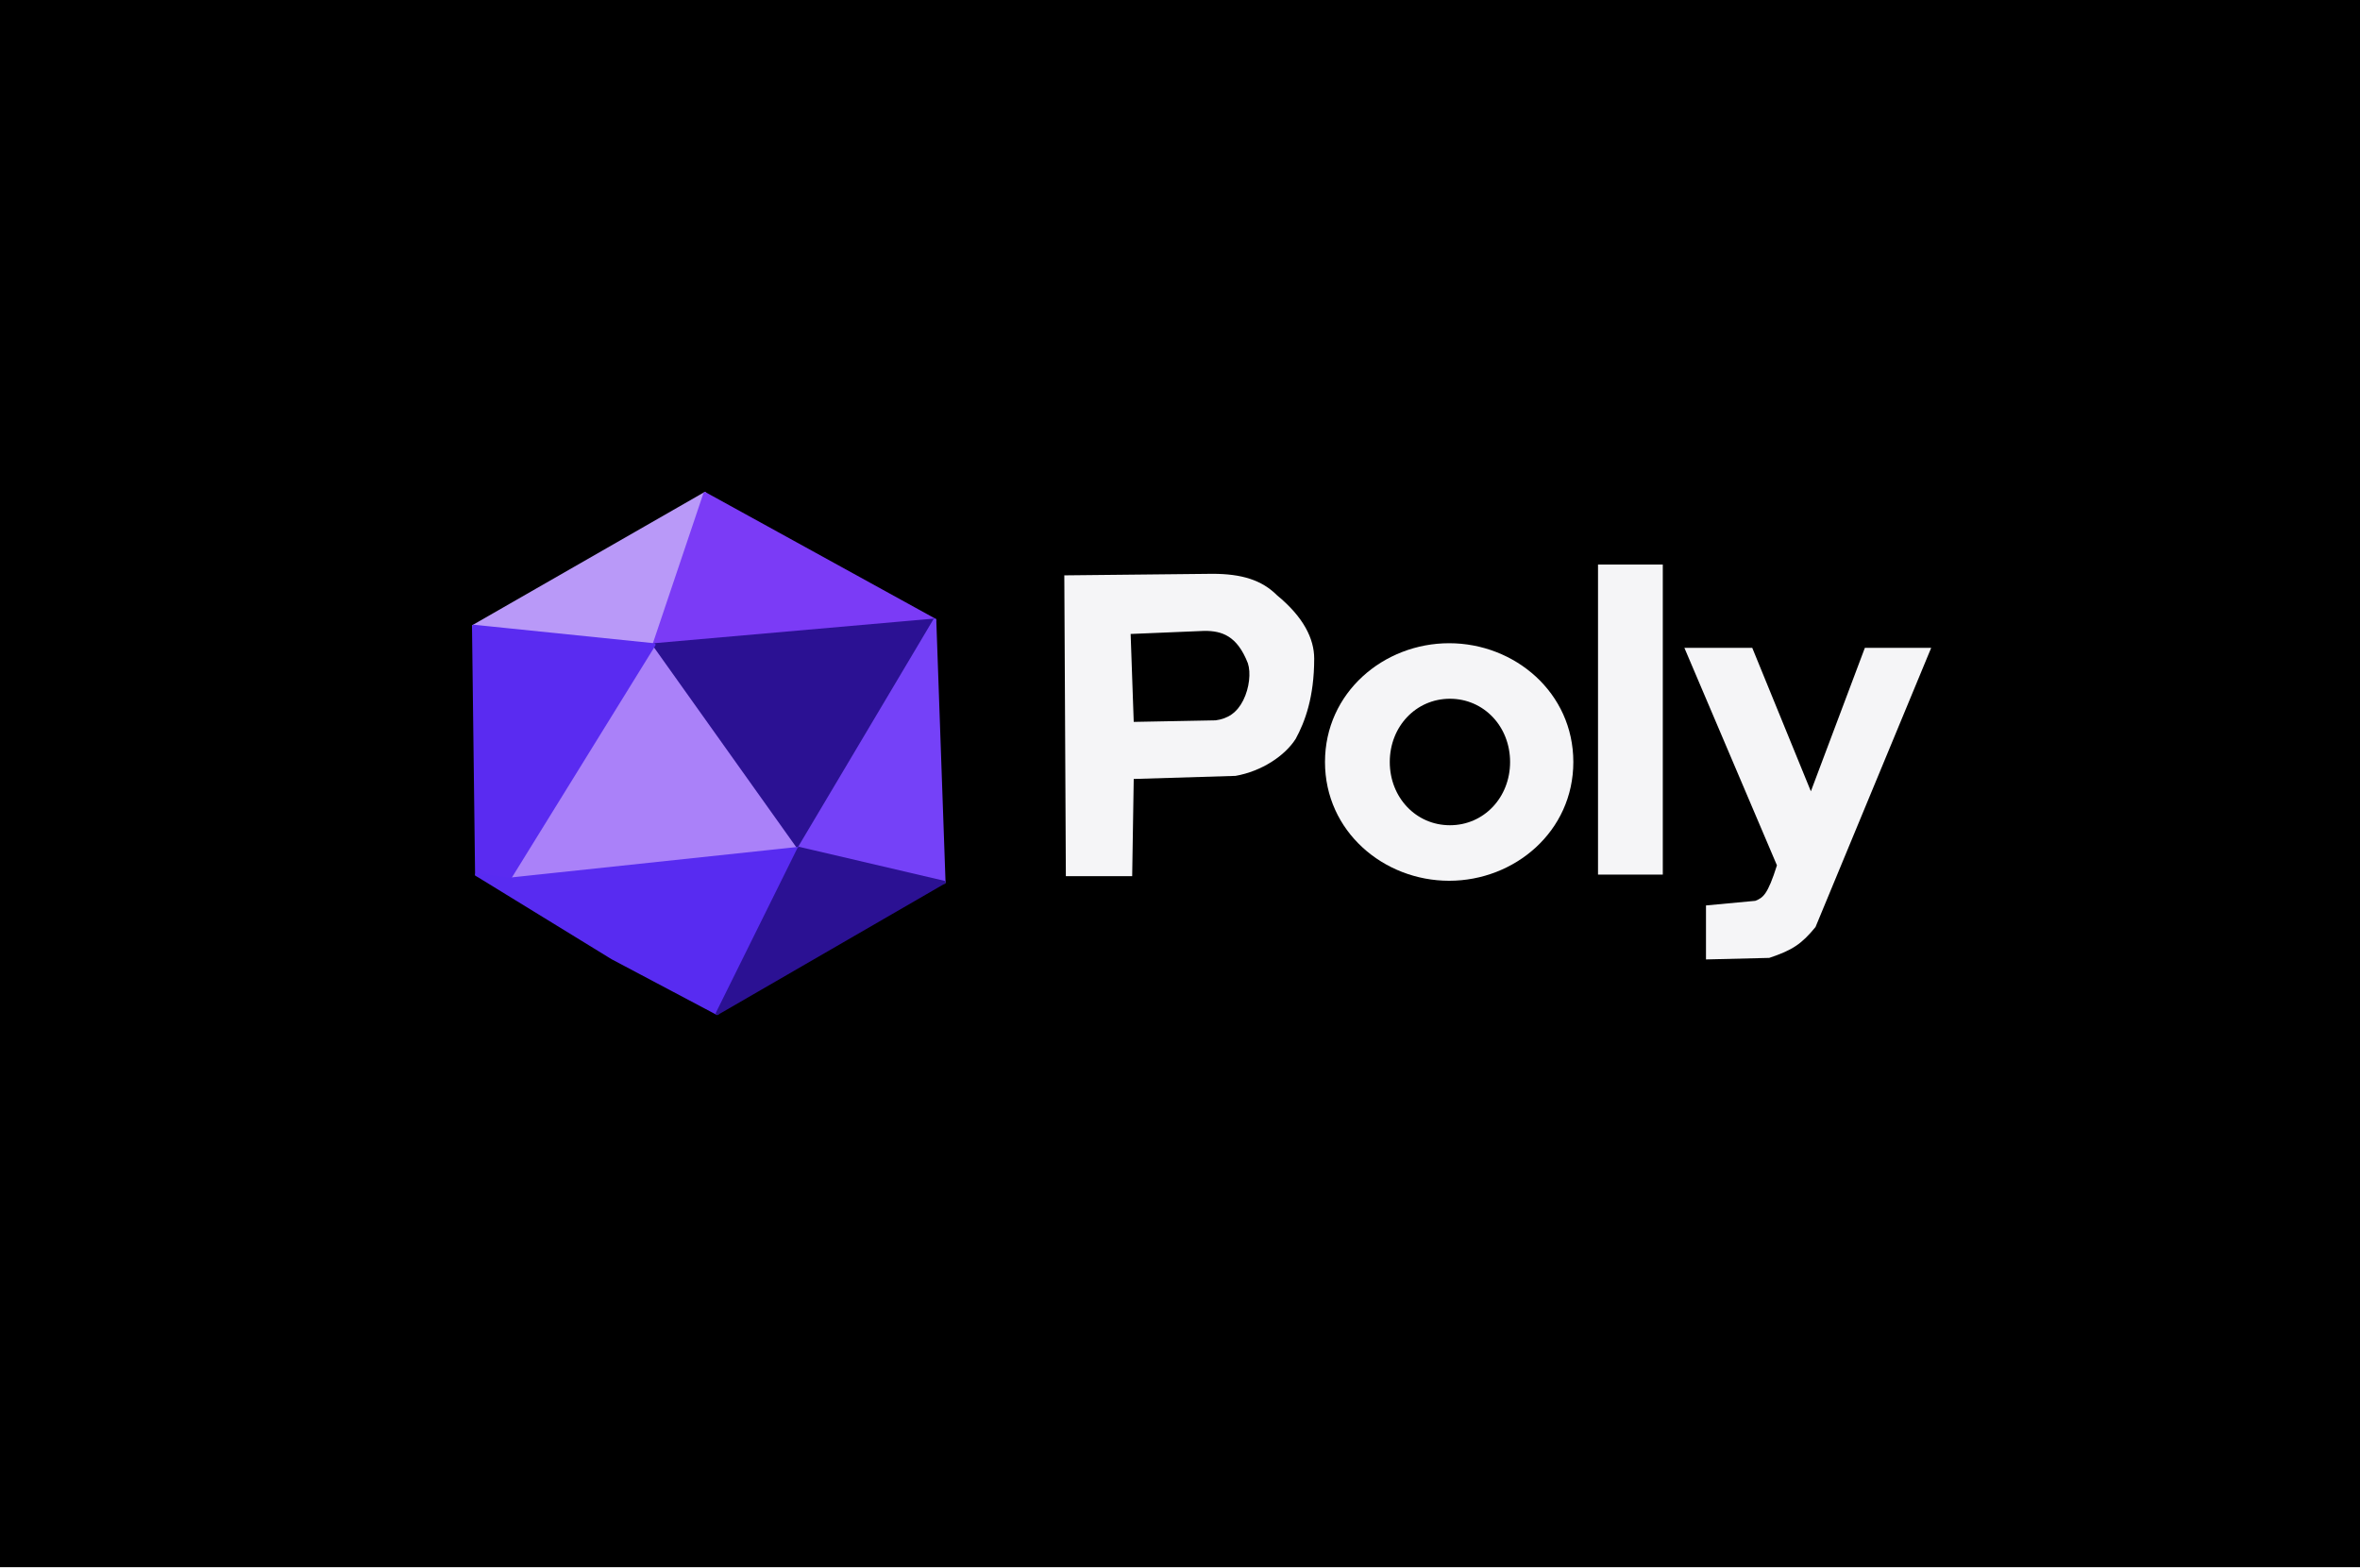
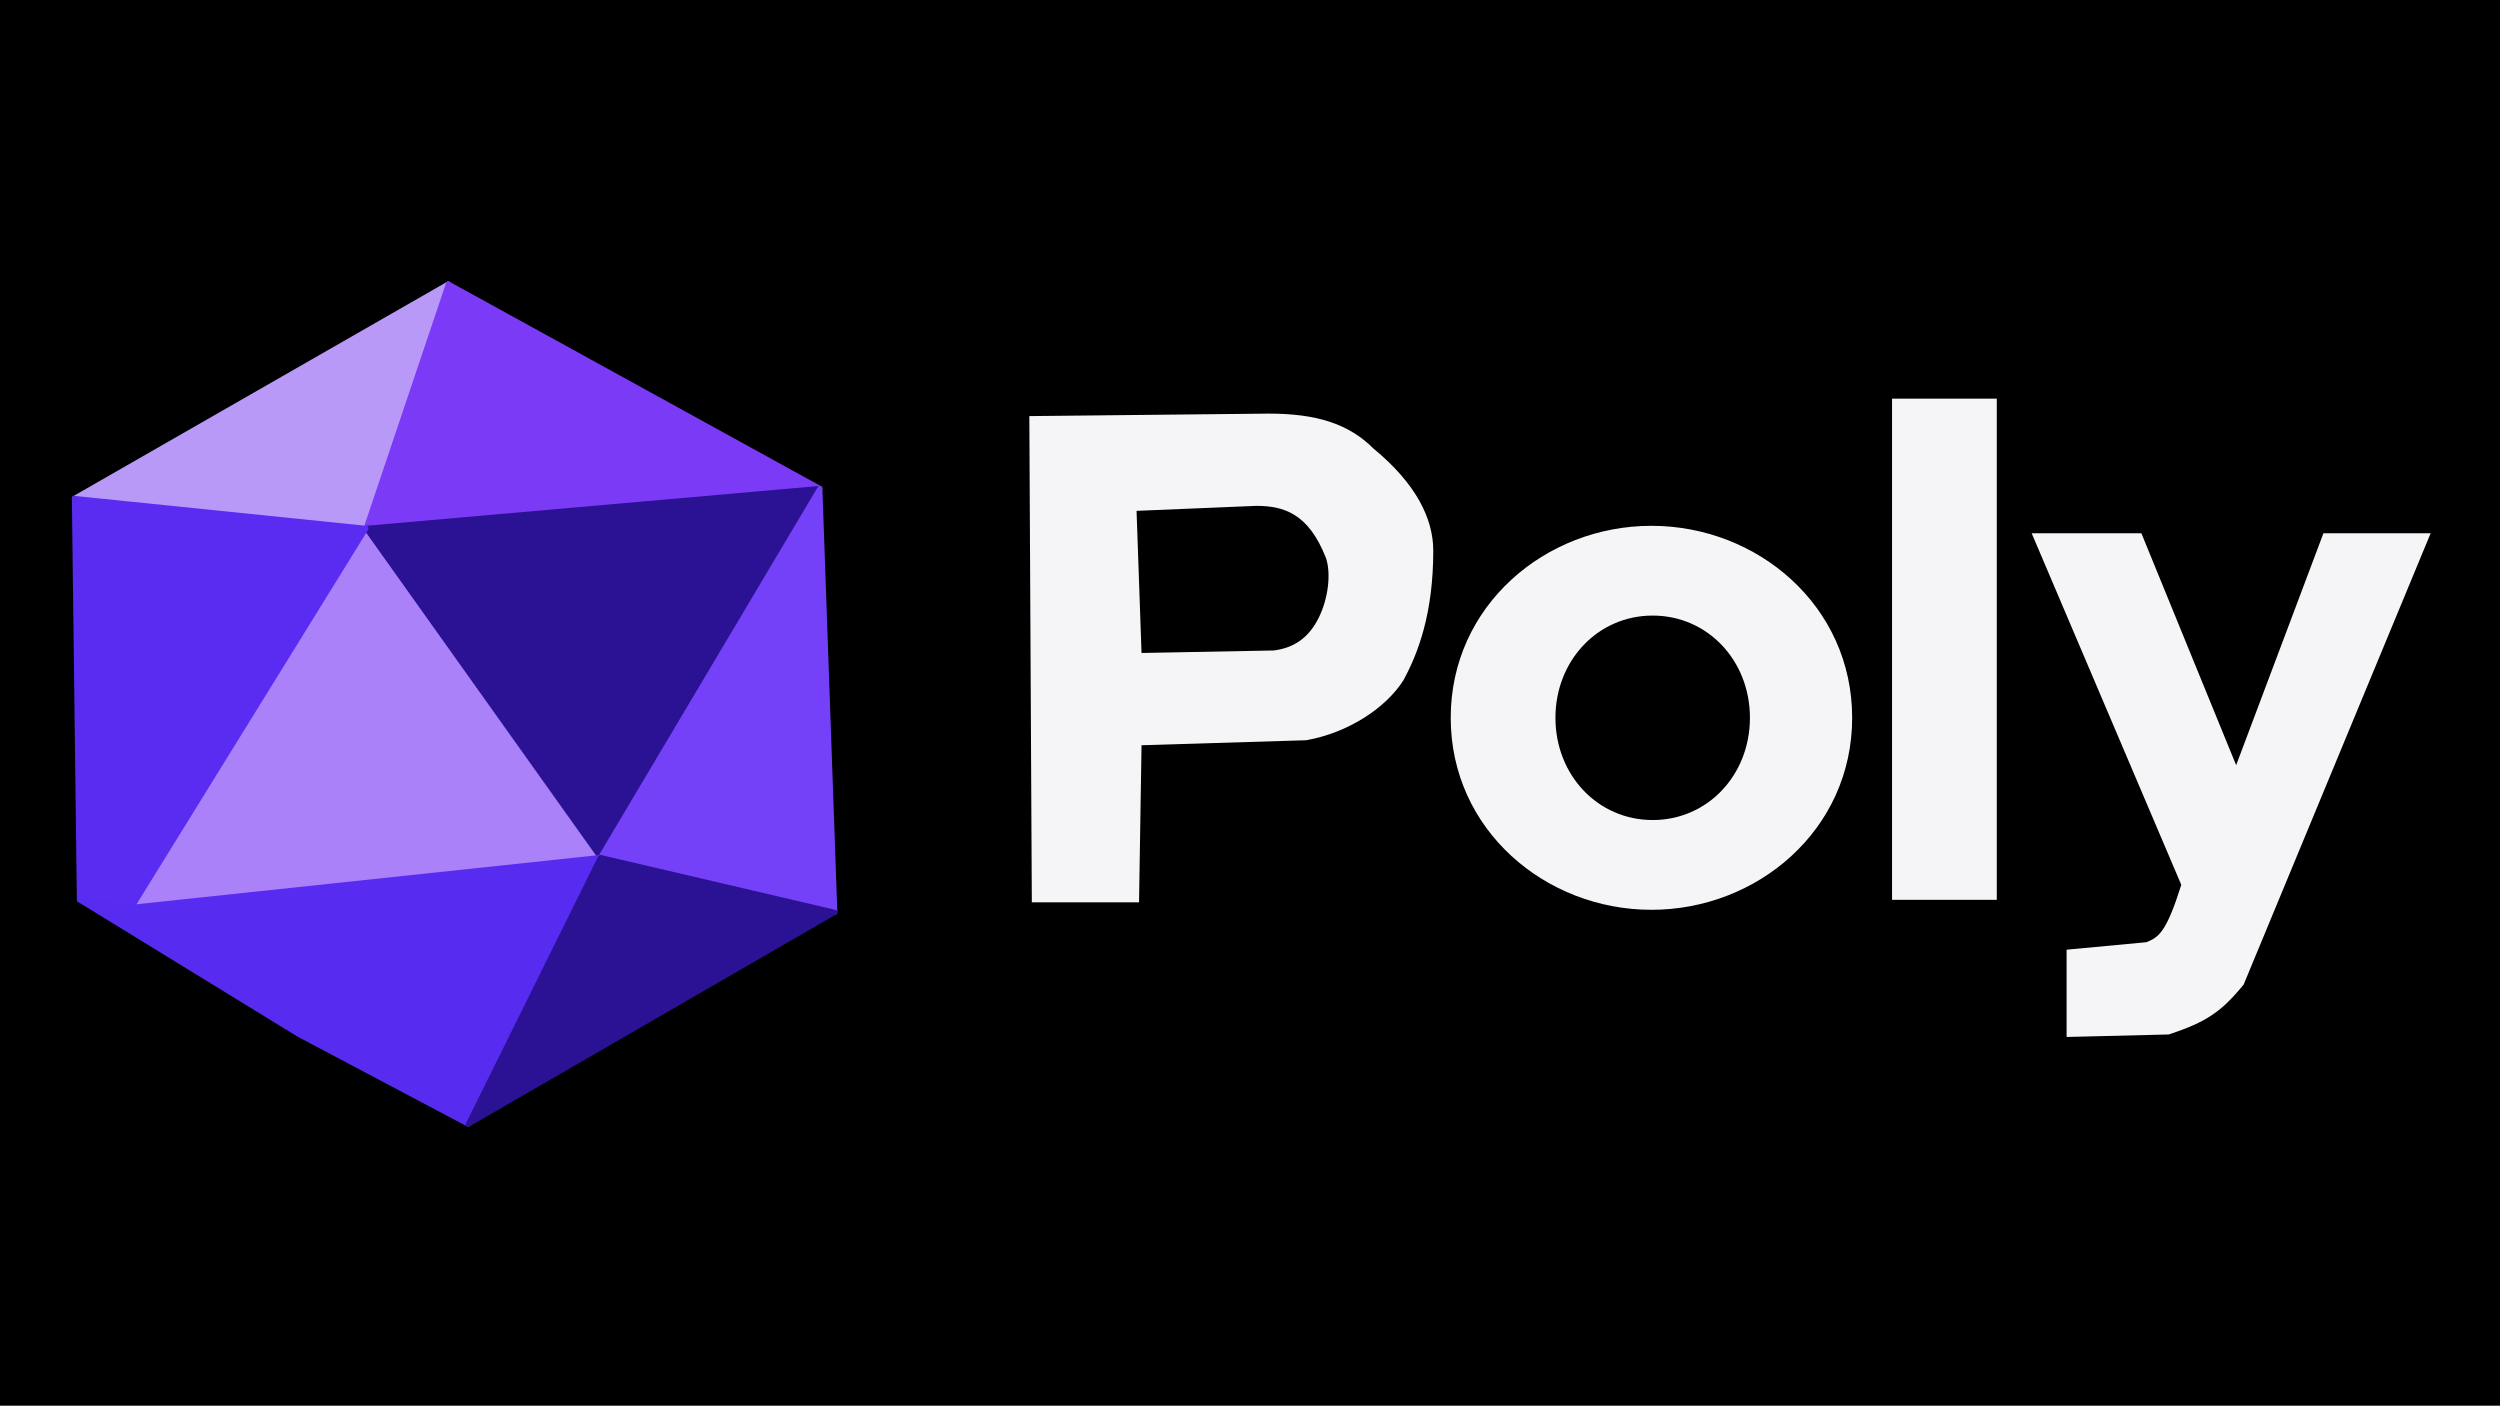
- <svg xmlns="http://www.w3.org/2000/svg" viewBox="0 0 1530 1016" width="1530" height="1016">
-   <rect width="1530" height="1016" fill="#000" />
-   <g stroke-linejoin="round" stroke-width="2">
-     <path fill="#b999f8" stroke="#b999f8" d="M457 320 L424 418 L307 406 Z" />
-     <path fill="#7b3bf6" stroke="#7b3bf6" d="M457 320 L606 402 L424 418 Z" />
-     <path fill="#aa81f9" stroke="#aa81f9" d="M424 418 L518 550 L330 570 Z" />
-     <path fill="#2b1193" stroke="#2b1193" d="M424 418 L606 402 L518 550 Z" />
-     <path fill="#5a2bf1" stroke="#5a2bf1" d="M307 406 L424 418 L330 570 L309 567 Z" />
-     <path fill="#582bf1" stroke="#582bf1" d="M309 567 L330 570 L518 550 L465 657 L397 621 Z" />
-     <path fill="#7541f8" stroke="#7541f8" d="M606 402 L612 572 L518 550 Z" />
-     <path fill="#2b1193" stroke="#2b1193" d="M518 550 L612 572 L465 657 Z" />
-   </g>
-   <g fill="#f5f5f7">
-     <path fill-rule="evenodd" d="M690 373 L786 372 C805 372 818 376 828 386 C845 400 852 414 852 427 C852 452 846 468 840 479 C833 490 818 500 801 503 L735 505 L734 568 L691 568 Z              M733 411 L781 409 C792 409 802 412 809 430 C811 436 810 446 806 454 C802 462 796 466 788 467 L735 468 Z" />
-     <path fill-rule="evenodd" d="M939.5 417 C982 417 1020 449 1020 494 C1020 539 982 571 939.5 571 C897 571 859 539 859 494 C859 449 897 417 939.5 417 Z              M940 453 C962 453 979 471 979 494 C979 517 962 535 940 535 C918 535 901 517 901 494 C901 471 918 453 940 453 Z" />
-     <path d="M1036 366 L1078 366 L1078 567 L1036 567 Z" />
-     <path d="M1092 420 L1136 420 L1174 513 L1209 420 L1252 420 L1177 601 C1168 612 1162 616 1147 621 L1106 622 L1106 587 L1138 584 C1143 582 1146 580 1152 561 Z" />
+ <svg xmlns="http://www.w3.org/2000/svg" viewBox="0 0 1670 939" width="1670" height="939">
+   <rect width="1670" height="939" fill="#000" />
+   <g transform="matrix(1.665608 0 0 1.665608 -461.676 -343.317)">
+     <g stroke-linejoin="round" stroke-width="2">
+       <path fill="#b999f8" stroke="#b999f8" d="M457 320 L424 418 L307 406 Z" />
+       <path fill="#7b3bf6" stroke="#7b3bf6" d="M457 320 L606 402 L424 418 Z" />
+       <path fill="#aa81f9" stroke="#aa81f9" d="M424 418 L518 550 L330 570 Z" />
+       <path fill="#2b1193" stroke="#2b1193" d="M424 418 L606 402 L518 550 Z" />
+       <path fill="#5a2bf1" stroke="#5a2bf1" d="M307 406 L424 418 L330 570 L309 567 Z" />
+       <path fill="#582bf1" stroke="#582bf1" d="M309 567 L330 570 L518 550 L465 657 L397 621 Z" />
+       <path fill="#7541f8" stroke="#7541f8" d="M606 402 L612 572 L518 550 Z" />
+       <path fill="#2b1193" stroke="#2b1193" d="M518 550 L612 572 L465 657 Z" />
+     </g>
+     <g fill="#f5f5f7">
+       <path fill-rule="evenodd" d="M690 373 L786 372 C805 372 818 376 828 386 C845 400 852 414 852 427 C852 452 846 468 840 479 C833 490 818 500 801 503 L735 505 L734 568 L691 568 Z              M733 411 L781 409 C792 409 802 412 809 430 C811 436 810 446 806 454 C802 462 796 466 788 467 L735 468 Z" />
+       <path fill-rule="evenodd" d="M939.5 417 C982 417 1020 449 1020 494 C1020 539 982 571 939.5 571 C897 571 859 539 859 494 C859 449 897 417 939.5 417 Z              M940 453 C962 453 979 471 979 494 C979 517 962 535 940 535 C918 535 901 517 901 494 C901 471 918 453 940 453 Z" />
+       <path d="M1036 366 L1078 366 L1078 567 L1036 567 Z" />
+       <path d="M1092 420 L1136 420 L1174 513 L1209 420 L1252 420 L1177 601 C1168 612 1162 616 1147 621 L1106 622 L1106 587 L1138 584 C1143 582 1146 580 1152 561 Z" />
+     </g>
  </g>
</svg>
